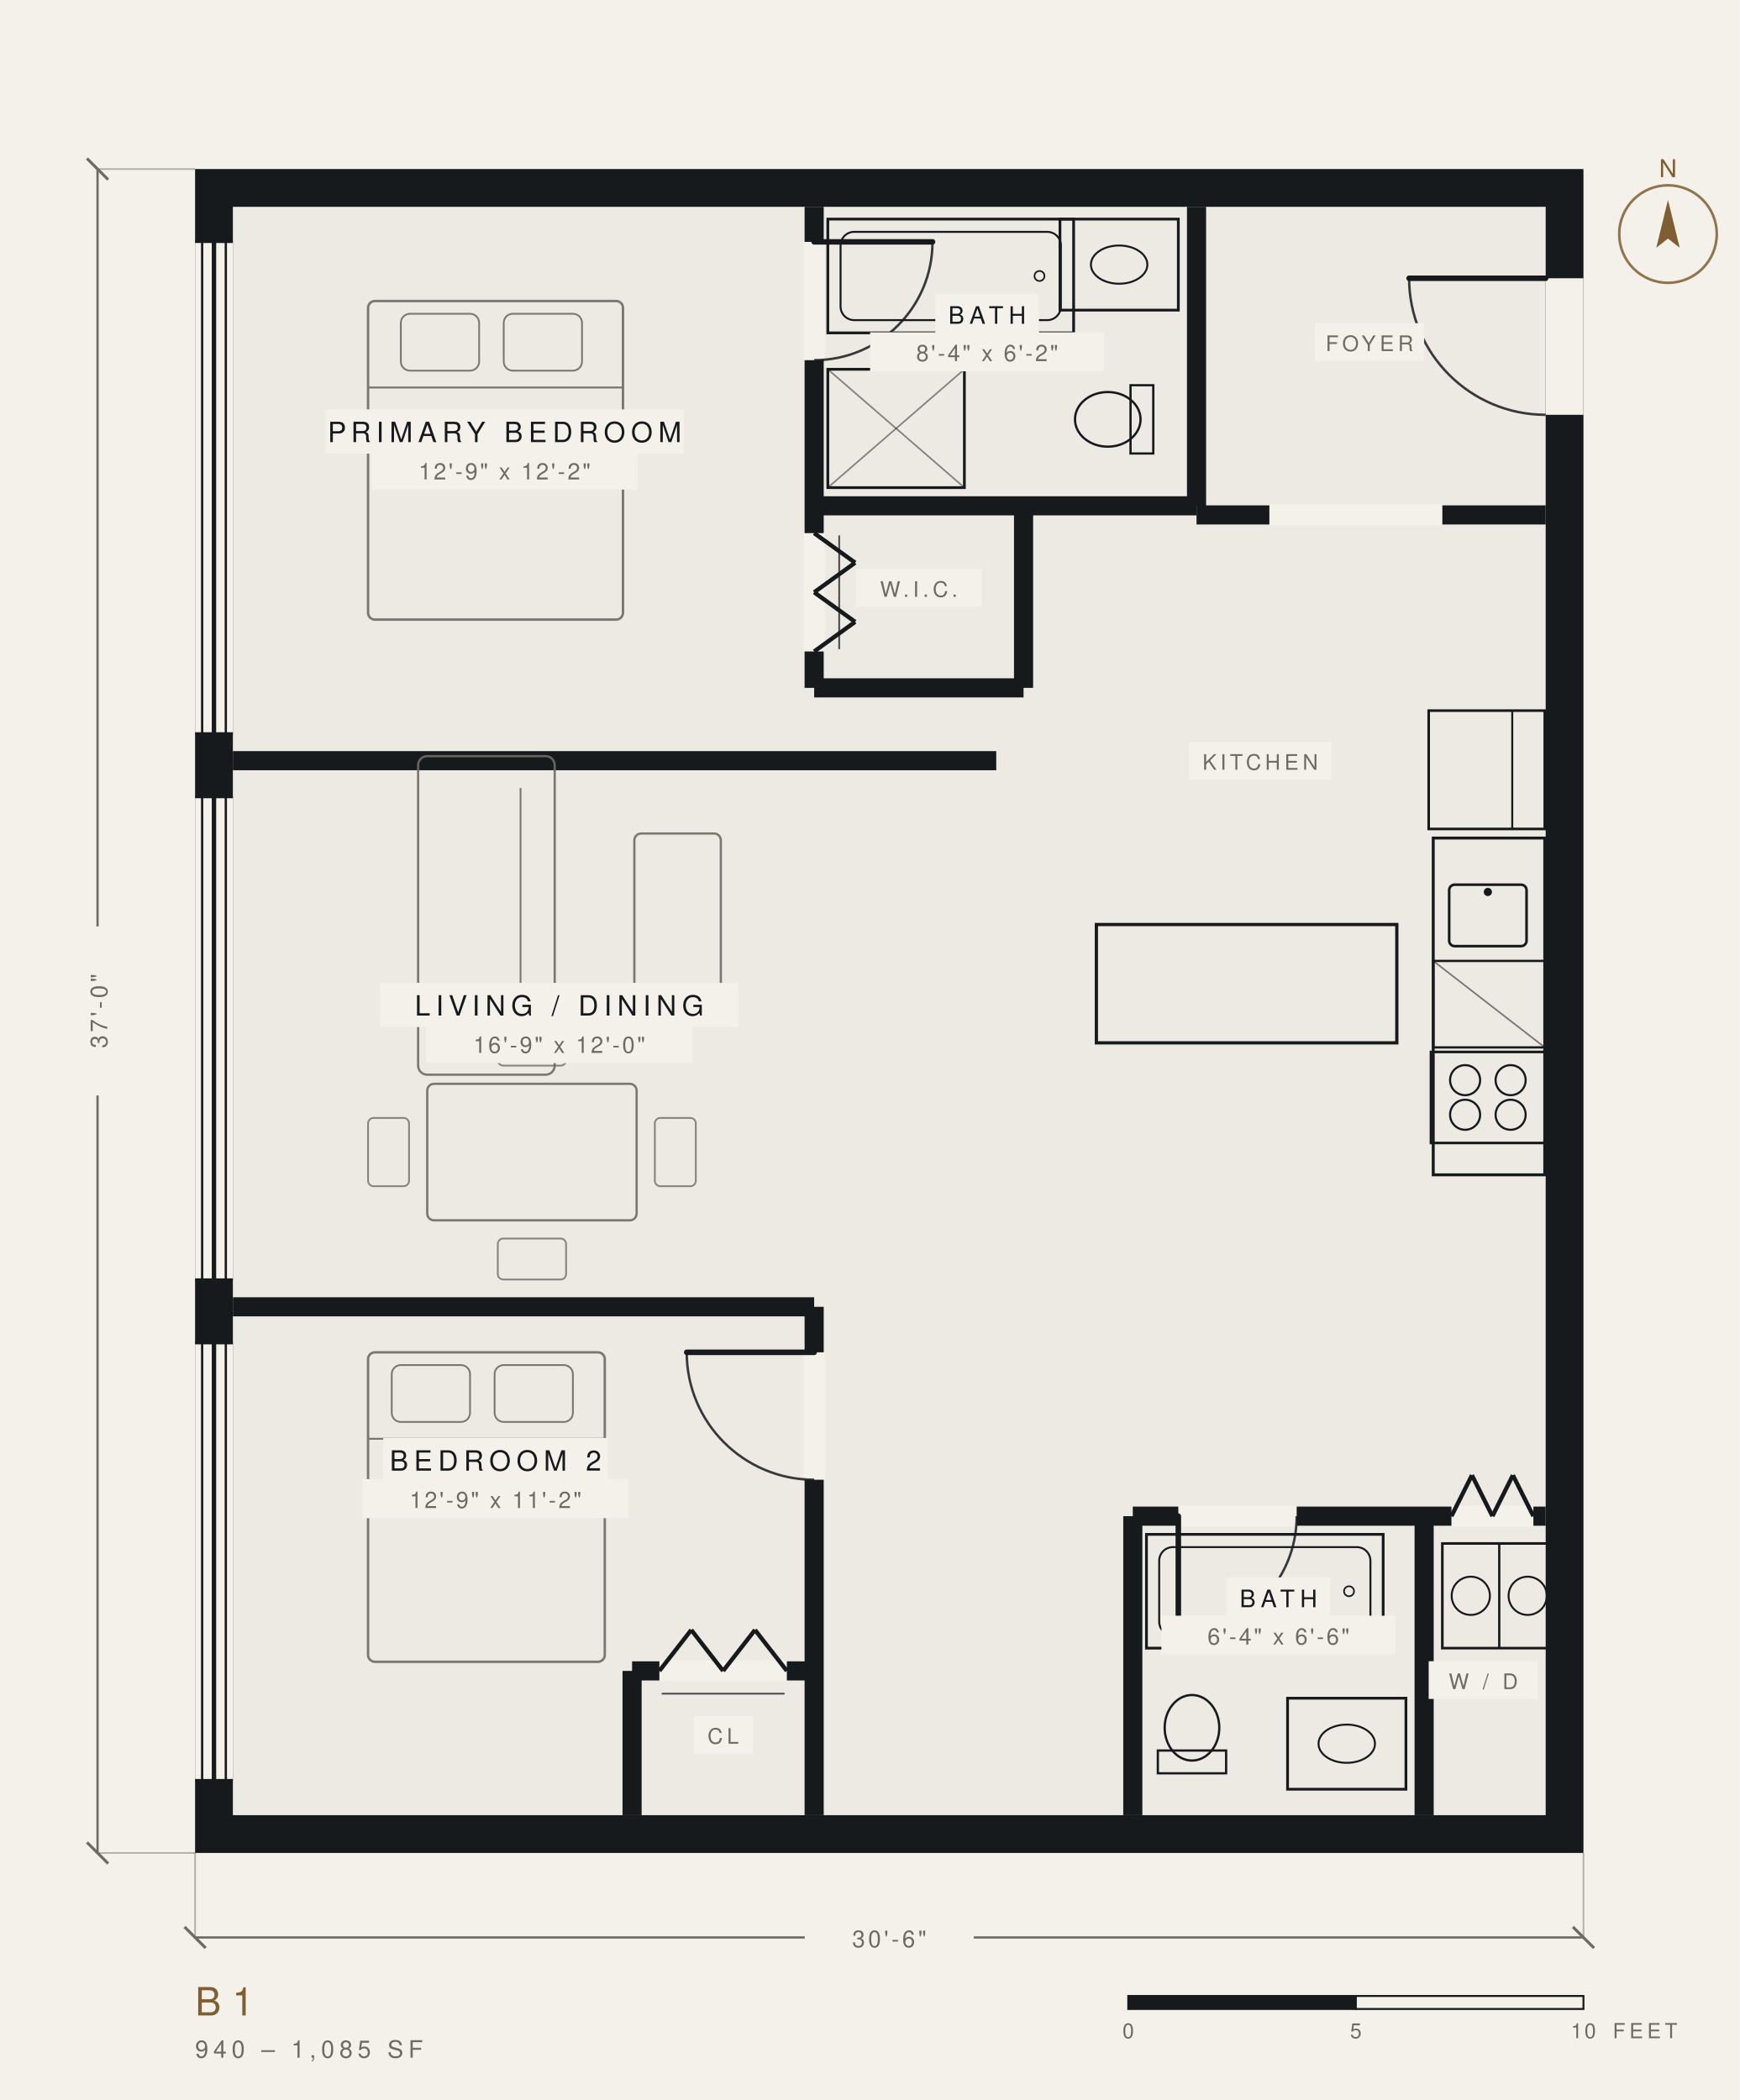
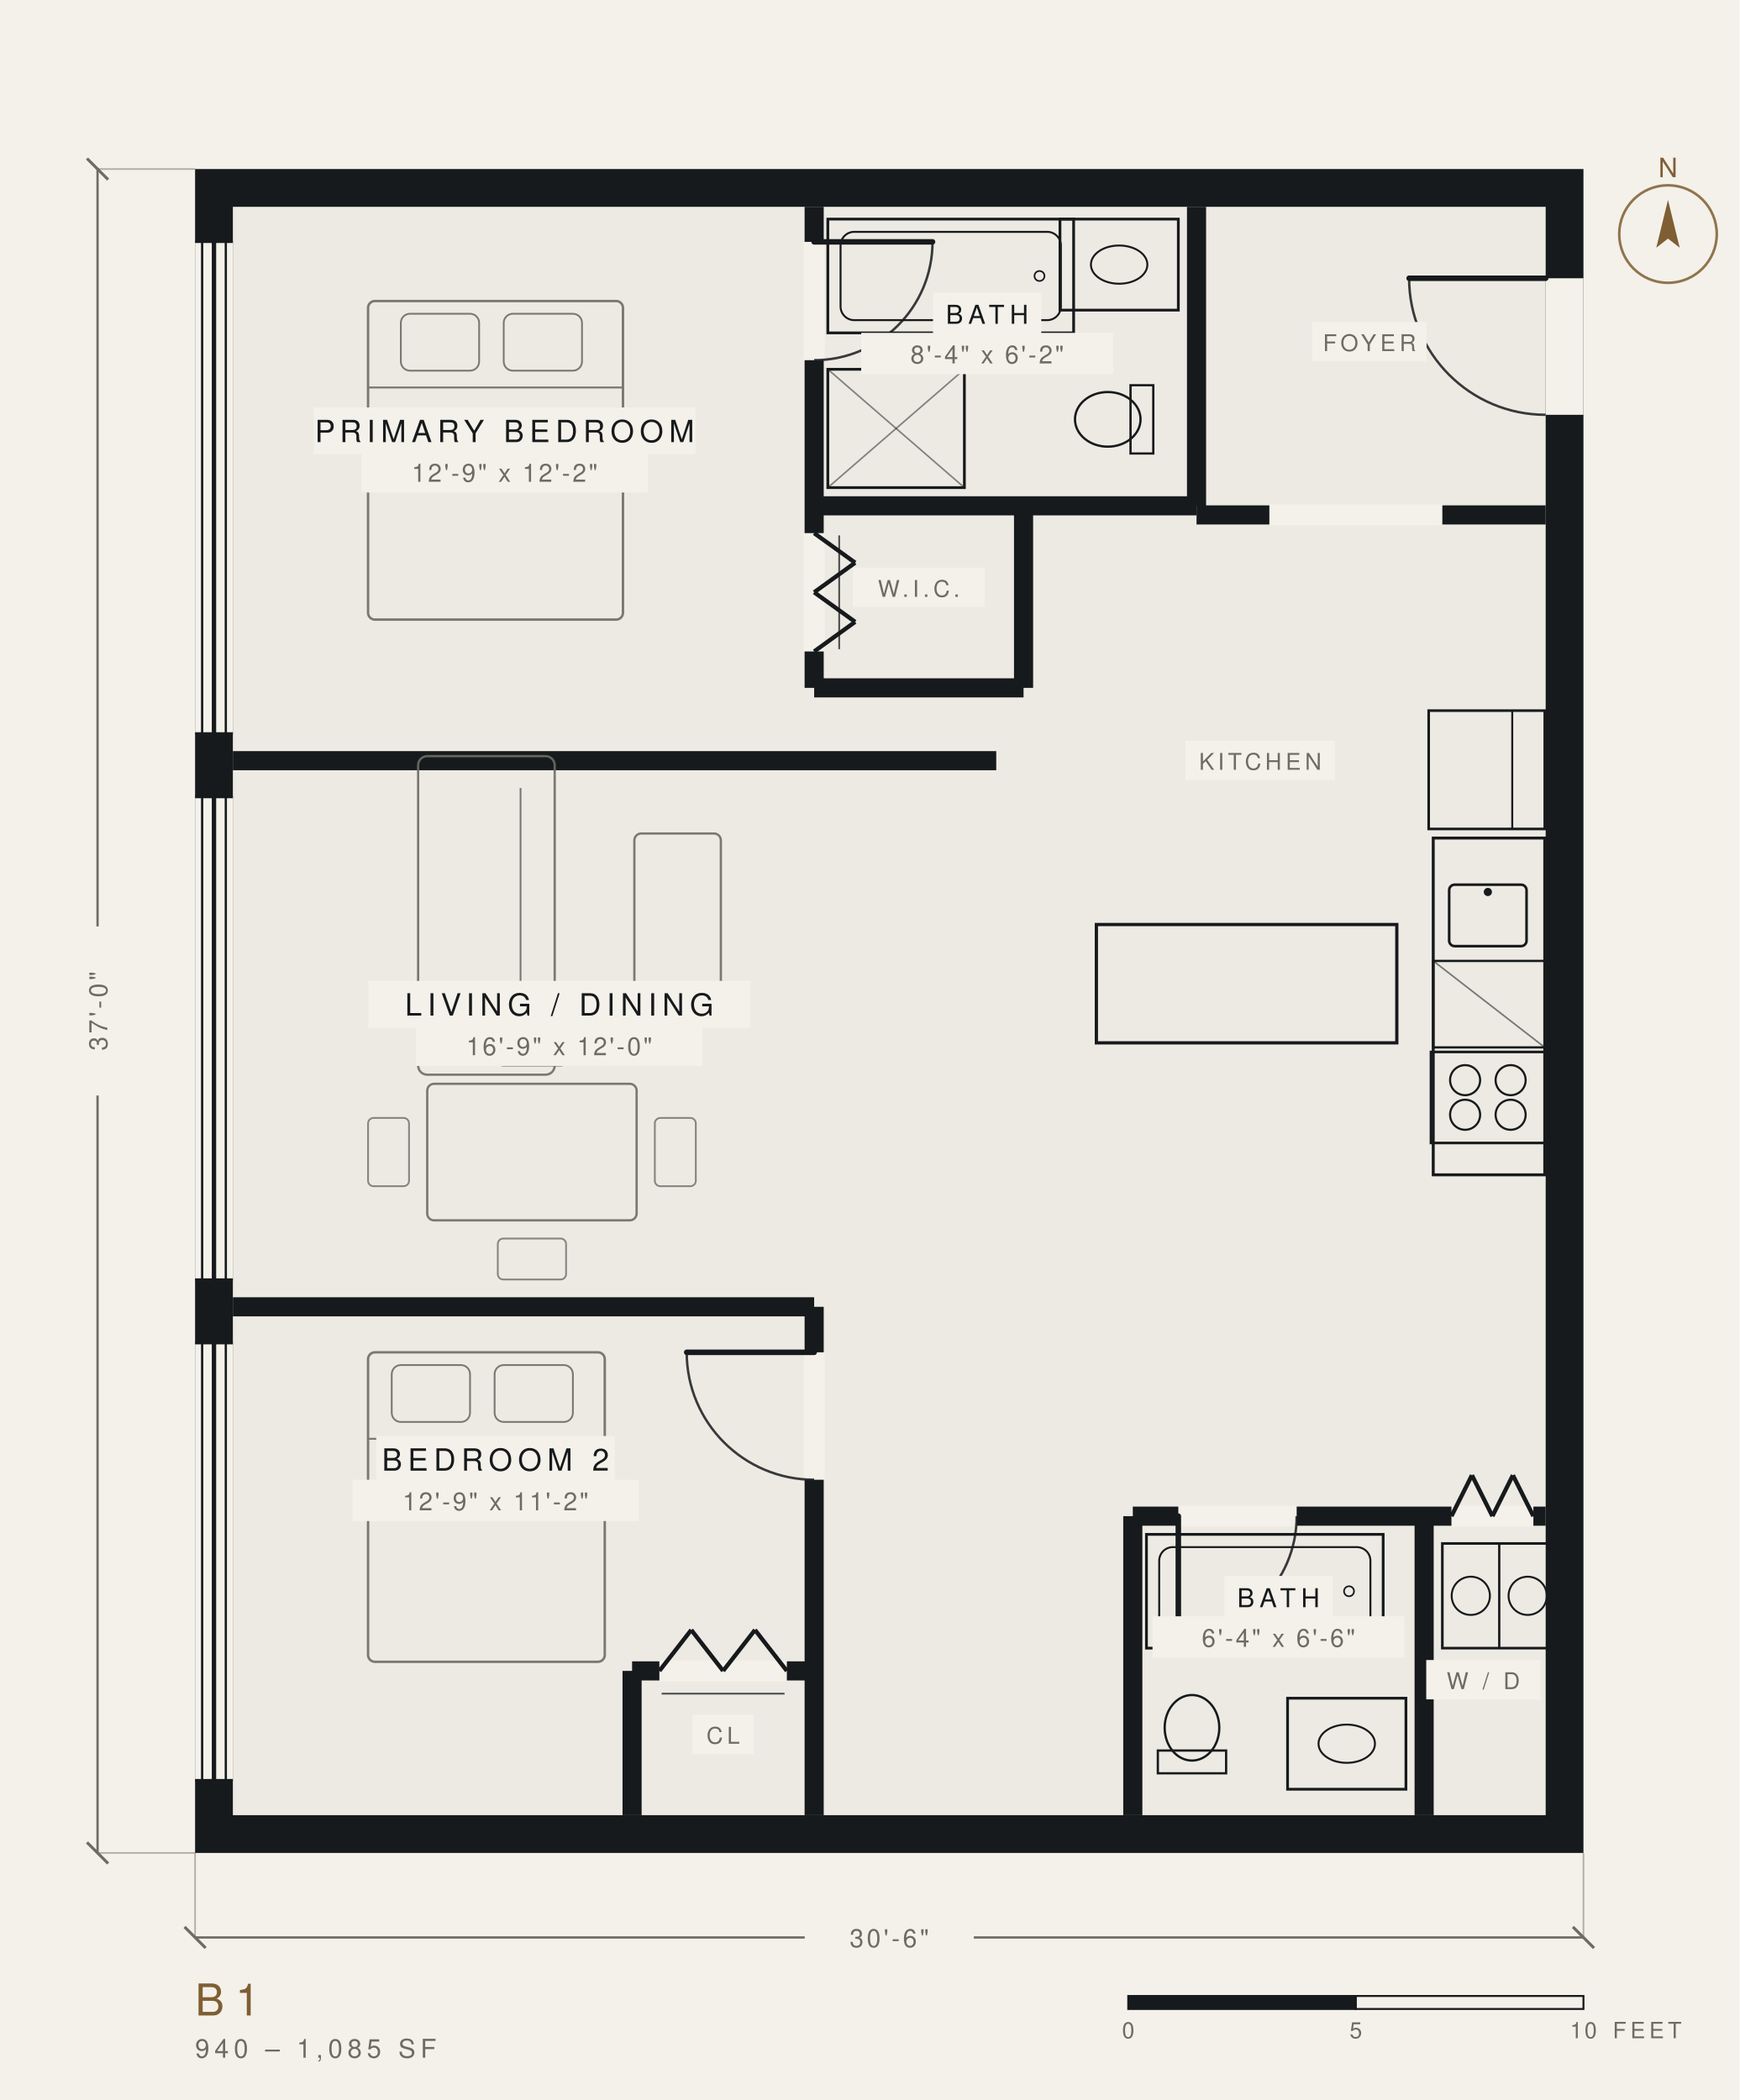
<svg xmlns="http://www.w3.org/2000/svg" viewBox="0 0 535.0 646.0" width="535.0" height="646.0" role="img" aria-label="B1 floor plan, Two Bedroom">
  <rect width="535.0" height="646.0" fill="#F4F1EA" />
  <g shape-rendering="geometricPrecision">
    <rect x="71.62" y="63.62" width="403.76" height="494.76" fill="#171A1C" opacity="0.035" />
    <path d="M 60.0 52.0 H 487.0 V 570.0 H 60.0 Z M 71.62 63.62 H 475.38 V 558.38 H 71.62 Z" fill="#171A1C" fill-rule="evenodd" />
    <rect x="247.46" y="63.62" width="5.88" height="147.98" fill="#171A1C" />
    <rect x="71.62" y="231.06" width="234.78" height="5.88" fill="#171A1C" />
    <rect x="250.4" y="152.66" width="117.6" height="5.88" fill="#171A1C" />
    <rect x="365.06" y="63.62" width="5.88" height="91.98" fill="#171A1C" />
    <rect x="311.86" y="155.6" width="5.88" height="56.0" fill="#171A1C" />
    <rect x="250.4" y="208.66" width="64.4" height="5.88" fill="#171A1C" />
    <rect x="368.0" y="155.46" width="107.38" height="5.88" fill="#171A1C" />
    <rect x="71.62" y="399.06" width="178.78" height="5.88" fill="#171A1C" />
    <rect x="247.46" y="402.0" width="5.88" height="156.38" fill="#171A1C" />
    <rect x="191.46" y="514.0" width="5.88" height="44.38" fill="#171A1C" />
    <rect x="194.4" y="511.06" width="56.0" height="5.88" fill="#171A1C" />
    <rect x="348.4" y="463.46" width="126.98" height="5.88" fill="#171A1C" />
    <rect x="345.46" y="466.4" width="5.88" height="91.98" fill="#171A1C" />
    <rect x="435.06" y="466.4" width="5.88" height="91.98" fill="#171A1C" />
    <rect x="60.0" y="74.4" width="11.62" height="151.2" fill="#F4F1EA" />
    <rect x="60.0" y="245.2" width="11.62" height="148.4" fill="#F4F1EA" />
    <rect x="60.0" y="413.2" width="11.62" height="134.4" fill="#F4F1EA" />
    <rect x="475.38" y="85.6" width="11.62" height="42.0" fill="#F4F1EA" />
    <rect x="247.18" y="74.4" width="6.44" height="36.4" fill="#F4F1EA" />
    <rect x="247.18" y="164.0" width="6.44" height="36.4" fill="#F4F1EA" />
    <rect x="390.4" y="155.18" width="53.2" height="6.44" fill="#F4F1EA" />
    <rect x="247.18" y="416.0" width="6.44" height="39.2" fill="#F4F1EA" />
    <rect x="202.8" y="510.78" width="39.2" height="6.44" fill="#F4F1EA" />
    <rect x="362.4" y="463.18" width="36.4" height="6.44" fill="#F4F1EA" />
    <rect x="446.4" y="463.18" width="25.2" height="6.44" fill="#F4F1EA" />
    <line x1="62.17" y1="74.4" x2="62.17" y2="225.6" stroke="#171A1C" stroke-width="0.7" />
    <line x1="65.81" y1="74.4" x2="65.81" y2="225.6" stroke="#171A1C" stroke-width="1.35" />
    <line x1="69.45" y1="74.4" x2="69.45" y2="225.6" stroke="#171A1C" stroke-width="0.7" />
    <line x1="60.0" y1="74.4" x2="71.62" y2="74.4" stroke="#171A1C" stroke-width="0.7" />
    <line x1="60.0" y1="225.6" x2="71.62" y2="225.6" stroke="#171A1C" stroke-width="0.7" />
    <line x1="62.17" y1="245.2" x2="62.17" y2="393.6" stroke="#171A1C" stroke-width="0.7" />
    <line x1="65.81" y1="245.2" x2="65.81" y2="393.6" stroke="#171A1C" stroke-width="1.35" />
    <line x1="69.45" y1="245.2" x2="69.45" y2="393.6" stroke="#171A1C" stroke-width="0.7" />
    <line x1="60.0" y1="245.2" x2="71.62" y2="245.2" stroke="#171A1C" stroke-width="0.7" />
    <line x1="60.0" y1="393.6" x2="71.62" y2="393.6" stroke="#171A1C" stroke-width="0.7" />
    <line x1="62.17" y1="413.2" x2="62.17" y2="547.6" stroke="#171A1C" stroke-width="0.7" />
    <line x1="65.81" y1="413.2" x2="65.81" y2="547.6" stroke="#171A1C" stroke-width="1.35" />
    <line x1="69.45" y1="413.2" x2="69.45" y2="547.6" stroke="#171A1C" stroke-width="0.7" />
    <line x1="60.0" y1="413.2" x2="71.62" y2="413.2" stroke="#171A1C" stroke-width="0.7" />
    <line x1="60.0" y1="547.6" x2="71.62" y2="547.6" stroke="#171A1C" stroke-width="0.7" />
    <path d="M 475.38 127.6 A 42.0 42.0 0 0 1 433.38 85.6" fill="none" stroke="#171A1C" stroke-width="0.75" opacity="0.85" />
    <line x1="475.38" y1="85.6" x2="433.38" y2="85.6" stroke="#171A1C" stroke-width="1.7" stroke-linecap="round" />
    <path d="M 250.4 110.8 A 36.4 36.4 0 0 0 286.8 74.4" fill="none" stroke="#171A1C" stroke-width="0.75" opacity="0.85" />
    <line x1="250.4" y1="74.4" x2="286.8" y2="74.4" stroke="#171A1C" stroke-width="1.7" stroke-linecap="round" />
    <line x1="250.4" y1="164.0" x2="263.0" y2="173.1" stroke="#171A1C" stroke-width="1.3" />
    <line x1="263.0" y1="173.1" x2="250.4" y2="182.2" stroke="#171A1C" stroke-width="1.3" />
    <line x1="250.4" y1="182.2" x2="263.0" y2="191.3" stroke="#171A1C" stroke-width="1.3" />
    <line x1="263.0" y1="191.3" x2="250.4" y2="200.4" stroke="#171A1C" stroke-width="1.3" />
    <path d="M 250.4 455.2 A 39.2 39.2 0 0 1 211.2 416.0" fill="none" stroke="#171A1C" stroke-width="0.75" opacity="0.85" />
    <line x1="250.4" y1="416.0" x2="211.2" y2="416.0" stroke="#171A1C" stroke-width="1.7" stroke-linecap="round" />
    <line x1="202.8" y1="514.0" x2="212.6" y2="501.4" stroke="#171A1C" stroke-width="1.3" />
    <line x1="212.6" y1="501.4" x2="222.4" y2="514.0" stroke="#171A1C" stroke-width="1.3" />
    <line x1="222.4" y1="514.0" x2="232.2" y2="501.4" stroke="#171A1C" stroke-width="1.3" />
    <line x1="232.2" y1="501.4" x2="242.0" y2="514.0" stroke="#171A1C" stroke-width="1.3" />
    <path d="M 398.8 466.4 A 36.4 36.4 0 0 1 362.4 502.8" fill="none" stroke="#171A1C" stroke-width="0.75" opacity="0.85" />
    <line x1="362.4" y1="466.4" x2="362.4" y2="502.8" stroke="#171A1C" stroke-width="1.7" stroke-linecap="round" />
    <line x1="446.4" y1="466.4" x2="452.7" y2="453.8" stroke="#171A1C" stroke-width="1.3" />
    <line x1="452.7" y1="453.8" x2="459.0" y2="466.4" stroke="#171A1C" stroke-width="1.3" />
    <line x1="459.0" y1="466.4" x2="465.3" y2="453.8" stroke="#171A1C" stroke-width="1.3" />
    <line x1="465.3" y1="453.8" x2="471.6" y2="466.4" stroke="#171A1C" stroke-width="1.3" />
    <line x1="258.1" y1="164.7" x2="258.1" y2="199.7" stroke="#171A1C" stroke-width="0.55" opacity="0.75" />
    <line x1="203.5" y1="521.0" x2="241.3" y2="521.0" stroke="#171A1C" stroke-width="0.55" opacity="0.75" />
    <rect x="439.4" y="218.6" width="35.7" height="36.4" fill="none" stroke="#171A1C" stroke-width="0.8" />
    <line x1="465.1" y1="218.6" x2="465.1" y2="255.0" stroke="#171A1C" stroke-width="0.6" />
    <rect x="440.8" y="257.8" width="34.3" height="103.6" fill="none" stroke="#171A1C" stroke-width="0.9" />
    <rect x="445.7" y="272.15" width="23.8" height="18.9" fill="none" stroke="#171A1C" stroke-width="0.8" rx="1.68" />
    <circle cx="457.6" cy="274.39" r="1.26" fill="#171A1C" />
    <rect x="440.8" y="295.6" width="34.3" height="26.6" fill="none" stroke="#171A1C" stroke-width="0.7" />
    <line x1="440.8" y1="295.6" x2="475.1" y2="322.2" stroke="#171A1C" stroke-width="0.5" opacity="0.55" />
    <rect x="440.1" y="323.6" width="35.0" height="28.0" fill="none" stroke="#171A1C" stroke-width="0.8" />
    <circle cx="450.6" cy="332.28" r="4.62" fill="none" stroke="#171A1C" stroke-width="0.65" />
    <circle cx="450.6" cy="342.92" r="4.62" fill="none" stroke="#171A1C" stroke-width="0.65" />
    <circle cx="464.6" cy="332.28" r="4.62" fill="none" stroke="#171A1C" stroke-width="0.65" />
    <circle cx="464.6" cy="342.92" r="4.62" fill="none" stroke="#171A1C" stroke-width="0.65" />
    <rect x="337.2" y="284.4" width="92.4" height="36.4" fill="none" stroke="#171A1C" stroke-width="1.0" />
    <rect x="254.6" y="67.4" width="75.6" height="35.0" fill="none" stroke="#171A1C" stroke-width="0.85" />
    <rect x="258.52" y="71.32" width="67.76" height="27.16" fill="none" stroke="#171A1C" stroke-width="0.6" rx="4.2" />
    <circle cx="319.7" cy="84.9" r="1.54" fill="none" stroke="#171A1C" stroke-width="0.5" />
    <rect x="326.0" y="67.4" width="36.4" height="28.0" fill="none" stroke="#171A1C" stroke-width="0.85" />
    <ellipse cx="344.2" cy="81.4" rx="8.68" ry="5.88" fill="none" stroke="#171A1C" stroke-width="0.6" />
    <rect x="254.6" y="113.6" width="42.0" height="36.4" fill="none" stroke="#171A1C" stroke-width="0.85" />
    <line x1="254.6" y1="113.6" x2="296.6" y2="150.0" stroke="#171A1C" stroke-width="0.5" opacity="0.5" />
    <line x1="296.6" y1="113.6" x2="254.6" y2="150.0" stroke="#171A1C" stroke-width="0.5" opacity="0.5" />
    <g transform="translate(342.8,129.0) rotate(90)">
      <rect x="-10.5" y="-11.9" width="21.0" height="7.0" fill="none" stroke="#171A1C" stroke-width="0.7" />
      <ellipse cx="0" cy="2.1" rx="8.4" ry="10.08" fill="none" stroke="#171A1C" stroke-width="0.7" />
    </g>
    <rect x="352.6" y="472.0" width="72.8" height="35.0" fill="none" stroke="#171A1C" stroke-width="0.85" />
    <rect x="356.52" y="475.92" width="64.96" height="27.16" fill="none" stroke="#171A1C" stroke-width="0.6" rx="4.2" />
    <circle cx="414.9" cy="489.5" r="1.54" fill="none" stroke="#171A1C" stroke-width="0.5" />
    <rect x="396.0" y="522.4" width="36.4" height="28.0" fill="none" stroke="#171A1C" stroke-width="0.85" />
    <ellipse cx="414.2" cy="536.4" rx="8.68" ry="5.88" fill="none" stroke="#171A1C" stroke-width="0.6" />
    <g transform="translate(366.6,533.6) rotate(180)">
      <rect x="-10.5" y="-11.9" width="21.0" height="7.0" fill="none" stroke="#171A1C" stroke-width="0.7" />
      <ellipse cx="0" cy="2.1" rx="8.4" ry="10.08" fill="none" stroke="#171A1C" stroke-width="0.7" />
    </g>
    <rect x="443.6" y="474.8" width="35.0" height="32.2" fill="none" stroke="#171A1C" stroke-width="0.8" />
    <line x1="461.1" y1="474.8" x2="461.1" y2="507.0" stroke="#171A1C" stroke-width="0.7" />
    <circle cx="452.35" cy="490.9" r="5.88" fill="none" stroke="#171A1C" stroke-width="0.6" />
    <circle cx="469.85" cy="490.9" r="5.88" fill="none" stroke="#171A1C" stroke-width="0.6" />
    <g transform="translate(152.4,141.6) rotate(0)" opacity="0.9">
      <rect x="-39.2" y="-49.0" width="78.4" height="98.0" rx="2.1" fill="none" stroke="#6E6B64" stroke-width="0.75" />
      <line x1="-39.2" y1="-22.4" x2="39.2" y2="-22.4" stroke="#6E6B64" stroke-width="0.6" />
      <rect x="-29.12" y="-45.08" width="24.08" height="17.5" rx="2.8" fill="none" stroke="#6E6B64" stroke-width="0.55" />
      <rect x="2.52" y="-45.08" width="24.08" height="17.5" rx="2.8" fill="none" stroke="#6E6B64" stroke-width="0.55" />
    </g>
    <g transform="translate(149.6,463.6) rotate(0)" opacity="0.9">
      <rect x="-36.4" y="-47.6" width="72.8" height="95.2" rx="2.1" fill="none" stroke="#6E6B64" stroke-width="0.75" />
      <line x1="-36.4" y1="-21.0" x2="36.4" y2="-21.0" stroke="#6E6B64" stroke-width="0.6" />
      <rect x="-29.12" y="-43.68" width="24.08" height="17.5" rx="2.8" fill="none" stroke="#6E6B64" stroke-width="0.55" />
      <rect x="2.52" y="-43.68" width="24.08" height="17.5" rx="2.8" fill="none" stroke="#6E6B64" stroke-width="0.55" />
    </g>
    <g transform="translate(149.6,281.6) rotate(90)" opacity="0.9">
      <rect x="-49.0" y="-21.0" width="98.0" height="42.0" rx="2.8" fill="none" stroke="#6E6B64" stroke-width="0.7" />
      <line x1="-39.2" y1="-10.5" x2="39.2" y2="-10.5" stroke="#6E6B64" stroke-width="0.55" />
    </g>
    <rect x="195.1" y="256.4" width="26.6" height="50.4" rx="2.1" fill="none" stroke="#6E6B64" stroke-width="0.7" opacity="0.9" />
    <rect x="131.4" y="333.4" width="64.4" height="42.0" rx="2.1" fill="none" stroke="#6E6B64" stroke-width="0.7" opacity="0.9" />
    <rect x="153.1" y="315.2" width="21.0" height="12.6" rx="1.68" fill="none" stroke="#6E6B64" stroke-width="0.55" opacity="0.8" />
    <rect x="153.1" y="381.0" width="21.0" height="12.6" rx="1.68" fill="none" stroke="#6E6B64" stroke-width="0.55" opacity="0.8" />
    <rect x="113.2" y="343.9" width="12.6" height="21.0" rx="1.68" fill="none" stroke="#6E6B64" stroke-width="0.55" opacity="0.8" />
    <rect x="201.4" y="343.9" width="12.6" height="21.0" rx="1.68" fill="none" stroke="#6E6B64" stroke-width="0.55" opacity="0.8" />
-     <rect x="100.1" y="125.94" width="110.2" height="13.6" fill="#F4F1EA" />
-     <text x="155.2" y="136.0" font-family="Jost, 'Helvetica Neue', Helvetica, Arial, sans-serif" font-size="8.6" fill="#171A1C" letter-spacing="1.7" text-anchor="middle" font-weight="500">PRIMARY BEDROOM</text>
-     <rect x="114.3" y="138.62" width="81.8" height="12.0" fill="#F4F1EA" />
-     <text x="155.2" y="147.5" font-family="Jost, 'Helvetica Neue', Helvetica, Arial, sans-serif" font-size="7" fill="#6E6B64" letter-spacing="0.7" text-anchor="middle" font-weight="400">12'-9" x 12'-2"</text>
-     <rect x="116.9" y="302.34" width="110.2" height="13.6" fill="#F4F1EA" />
-     <text x="172.0" y="312.4" font-family="Jost, 'Helvetica Neue', Helvetica, Arial, sans-serif" font-size="8.6" fill="#171A1C" letter-spacing="1.7" text-anchor="middle" font-weight="500">LIVING / DINING</text>
-     <rect x="131.1" y="315.02" width="81.8" height="12.0" fill="#F4F1EA" />
-     <text x="172.0" y="323.9" font-family="Jost, 'Helvetica Neue', Helvetica, Arial, sans-serif" font-size="7" fill="#6E6B64" letter-spacing="0.7" text-anchor="middle" font-weight="400">16'-9" x 12'-0"</text>
-     <rect x="117.88" y="442.34" width="69.04" height="13.6" fill="#F4F1EA" />
-     <text x="152.4" y="452.4" font-family="Jost, 'Helvetica Neue', Helvetica, Arial, sans-serif" font-size="8.6" fill="#171A1C" letter-spacing="1.7" text-anchor="middle" font-weight="500">BEDROOM 2</text>
-     <rect x="111.5" y="455.02" width="81.8" height="12.0" fill="#F4F1EA" />
-     <text x="152.4" y="463.9" font-family="Jost, 'Helvetica Neue', Helvetica, Arial, sans-serif" font-size="7" fill="#6E6B64" letter-spacing="0.7" text-anchor="middle" font-weight="400">12'-9" x 11'-2"</text>
-     <rect x="365.64" y="228.22" width="43.92" height="11.6" fill="#F4F1EA" />
-     <text x="387.6" y="236.8" font-family="Jost, 'Helvetica Neue', Helvetica, Arial, sans-serif" font-size="6.6" fill="#6E6B64" letter-spacing="1.2" text-anchor="middle" font-weight="500">KITCHEN</text>
-     <rect x="287.67" y="90.42" width="31.86" height="12.4" fill="#F4F1EA" />
-     <text x="303.6" y="99.6" font-family="Jost, 'Helvetica Neue', Helvetica, Arial, sans-serif" font-size="7.4" fill="#171A1C" letter-spacing="1.7" text-anchor="middle" font-weight="500">BATH</text>
-     <rect x="267.6" y="102.22" width="72.0" height="12.0" fill="#F4F1EA" />
-     <text x="303.6" y="111.1" font-family="Jost, 'Helvetica Neue', Helvetica, Arial, sans-serif" font-size="7" fill="#6E6B64" letter-spacing="0.7" text-anchor="middle" font-weight="400">8'-4" x 6'-2"</text>
-     <rect x="377.27" y="485.22" width="31.86" height="12.4" fill="#F4F1EA" />
-     <text x="393.2" y="494.4" font-family="Jost, 'Helvetica Neue', Helvetica, Arial, sans-serif" font-size="7.4" fill="#171A1C" letter-spacing="1.7" text-anchor="middle" font-weight="500">BATH</text>
-     <rect x="357.2" y="497.02" width="72.0" height="12.0" fill="#F4F1EA" />
-     <text x="393.2" y="505.9" font-family="Jost, 'Helvetica Neue', Helvetica, Arial, sans-serif" font-size="7" fill="#6E6B64" letter-spacing="0.7" text-anchor="middle" font-weight="400">6'-4" x 6'-6"</text>
-     <rect x="263.22" y="175.02" width="38.76" height="11.6" fill="#F4F1EA" />
-     <text x="282.6" y="183.6" font-family="Jost, 'Helvetica Neue', Helvetica, Arial, sans-serif" font-size="6.6" fill="#6E6B64" letter-spacing="1.2" text-anchor="middle" font-weight="500">W.I.C.</text>
-     <rect x="213.34" y="527.82" width="18.12" height="11.6" fill="#F4F1EA" />
-     <text x="222.4" y="536.4" font-family="Jost, 'Helvetica Neue', Helvetica, Arial, sans-serif" font-size="6.6" fill="#6E6B64" letter-spacing="1.2" text-anchor="middle" font-weight="500">CL</text>
-     <rect x="404.4" y="99.42" width="33.6" height="11.6" fill="#F4F1EA" />
-     <text x="421.2" y="108.0" font-family="Jost, 'Helvetica Neue', Helvetica, Arial, sans-serif" font-size="6.6" fill="#6E6B64" letter-spacing="1.2" text-anchor="middle" font-weight="500">FOYER</text>
-     <rect x="439.4" y="511.02" width="33.6" height="11.6" fill="#F4F1EA" />
-     <text x="456.2" y="519.6" font-family="Jost, 'Helvetica Neue', Helvetica, Arial, sans-serif" font-size="6.6" fill="#6E6B64" letter-spacing="1.2" text-anchor="middle" font-weight="500">W / D</text>
+     <rect x="96.5" y="125.34" width="117.4" height="14.4" fill="#F4F1EA" />
+     <text x="155.2" y="136.0" font-family="Jost, 'Helvetica Neue', Helvetica, Arial, sans-serif" font-size="9.4" fill="#171A1C" letter-spacing="1.7" text-anchor="middle" font-weight="500">PRIMARY BEDROOM</text>
+     <rect x="111.15" y="138.8" width="88.1" height="12.7" fill="#F4F1EA" />
+     <text x="155.2" y="148.2" font-family="Jost, 'Helvetica Neue', Helvetica, Arial, sans-serif" font-size="7.7" fill="#6E6B64" letter-spacing="0.7" text-anchor="middle" font-weight="400">12'-9" x 12'-2"</text>
+     <rect x="113.3" y="301.74" width="117.4" height="14.4" fill="#F4F1EA" />
+     <text x="172.0" y="312.4" font-family="Jost, 'Helvetica Neue', Helvetica, Arial, sans-serif" font-size="9.4" fill="#171A1C" letter-spacing="1.7" text-anchor="middle" font-weight="500">LIVING / DINING</text>
+     <rect x="127.95" y="315.2" width="88.1" height="12.7" fill="#F4F1EA" />
+     <text x="172.0" y="324.6" font-family="Jost, 'Helvetica Neue', Helvetica, Arial, sans-serif" font-size="7.7" fill="#6E6B64" letter-spacing="0.7" text-anchor="middle" font-weight="400">16'-9" x 12'-0"</text>
+     <rect x="115.72" y="441.74" width="73.36" height="14.4" fill="#F4F1EA" />
+     <text x="152.4" y="452.4" font-family="Jost, 'Helvetica Neue', Helvetica, Arial, sans-serif" font-size="9.4" fill="#171A1C" letter-spacing="1.7" text-anchor="middle" font-weight="500">BEDROOM 2</text>
+     <rect x="108.35" y="455.2" width="88.1" height="12.7" fill="#F4F1EA" />
+     <text x="152.4" y="464.6" font-family="Jost, 'Helvetica Neue', Helvetica, Arial, sans-serif" font-size="7.7" fill="#6E6B64" letter-spacing="0.7" text-anchor="middle" font-weight="400">12'-9" x 11'-2"</text>
+     <rect x="364.59" y="227.85" width="46.02" height="12.1" fill="#F4F1EA" />
+     <text x="387.6" y="236.8" font-family="Jost, 'Helvetica Neue', Helvetica, Arial, sans-serif" font-size="7.1" fill="#6E6B64" letter-spacing="1.2" text-anchor="middle" font-weight="500">KITCHEN</text>
+     <rect x="286.95" y="89.98" width="33.3" height="13.0" fill="#F4F1EA" />
+     <text x="303.6" y="99.6" font-family="Jost, 'Helvetica Neue', Helvetica, Arial, sans-serif" font-size="8.0" fill="#171A1C" letter-spacing="1.7" text-anchor="middle" font-weight="500">BATH</text>
+     <rect x="264.87" y="102.4" width="77.46" height="12.7" fill="#F4F1EA" />
+     <text x="303.6" y="111.8" font-family="Jost, 'Helvetica Neue', Helvetica, Arial, sans-serif" font-size="7.7" fill="#6E6B64" letter-spacing="0.7" text-anchor="middle" font-weight="400">8'-4" x 6'-2"</text>
+     <rect x="376.55" y="484.78" width="33.3" height="13.0" fill="#F4F1EA" />
+     <text x="393.2" y="494.4" font-family="Jost, 'Helvetica Neue', Helvetica, Arial, sans-serif" font-size="8.0" fill="#171A1C" letter-spacing="1.7" text-anchor="middle" font-weight="500">BATH</text>
+     <rect x="354.47" y="497.2" width="77.46" height="12.7" fill="#F4F1EA" />
+     <text x="393.2" y="506.6" font-family="Jost, 'Helvetica Neue', Helvetica, Arial, sans-serif" font-size="7.7" fill="#6E6B64" letter-spacing="0.7" text-anchor="middle" font-weight="400">6'-4" x 6'-6"</text>
+     <rect x="262.32" y="174.65" width="40.56" height="12.1" fill="#F4F1EA" />
+     <text x="282.6" y="183.6" font-family="Jost, 'Helvetica Neue', Helvetica, Arial, sans-serif" font-size="7.1" fill="#6E6B64" letter-spacing="1.2" text-anchor="middle" font-weight="500">W.I.C.</text>
+     <rect x="213.04" y="527.45" width="18.72" height="12.1" fill="#F4F1EA" />
+     <text x="222.4" y="536.4" font-family="Jost, 'Helvetica Neue', Helvetica, Arial, sans-serif" font-size="7.1" fill="#6E6B64" letter-spacing="1.2" text-anchor="middle" font-weight="500">CL</text>
+     <rect x="403.65" y="99.05" width="35.1" height="12.1" fill="#F4F1EA" />
+     <text x="421.2" y="108.0" font-family="Jost, 'Helvetica Neue', Helvetica, Arial, sans-serif" font-size="7.1" fill="#6E6B64" letter-spacing="1.2" text-anchor="middle" font-weight="500">FOYER</text>
+     <rect x="438.65" y="510.65" width="35.1" height="12.1" fill="#F4F1EA" />
+     <text x="456.2" y="519.6" font-family="Jost, 'Helvetica Neue', Helvetica, Arial, sans-serif" font-size="7.1" fill="#6E6B64" letter-spacing="1.2" text-anchor="middle" font-weight="500">W / D</text>
    <line x1="60.0" y1="596.0" x2="487.0" y2="596.0" stroke="#6E6B64" stroke-width="0.7" />
    <line x1="56.75" y1="592.75" x2="63.25" y2="599.25" stroke="#6E6B64" stroke-width="0.9" />
    <line x1="483.75" y1="592.75" x2="490.25" y2="599.25" stroke="#6E6B64" stroke-width="0.9" />
    <line x1="60.0" y1="596.0" x2="60.0" y2="570.0" stroke="#6E6B64" stroke-width="0.5" opacity="0.5" />
    <line x1="487.0" y1="596.0" x2="487.0" y2="570.0" stroke="#6E6B64" stroke-width="0.5" opacity="0.5" />
    <rect x="247.5" y="590.5" width="52" height="10" fill="#F4F1EA" />
-     <text x="273.5" y="599.0" font-family="Jost, 'Helvetica Neue', Helvetica, Arial, sans-serif" font-size="7.2" fill="#6E6B64" letter-spacing="0.9" text-anchor="middle" font-weight="400">30'-6"</text>
+     <text x="273.5" y="599.0" font-family="Jost, 'Helvetica Neue', Helvetica, Arial, sans-serif" font-size="7.8" fill="#6E6B64" letter-spacing="0.9" text-anchor="middle" font-weight="400">30'-6"</text>
    <line x1="30.0" y1="52.0" x2="30.0" y2="570.0" stroke="#6E6B64" stroke-width="0.7" />
    <line x1="26.75" y1="48.75" x2="33.25" y2="55.25" stroke="#6E6B64" stroke-width="0.9" />
    <line x1="26.75" y1="566.75" x2="33.25" y2="573.25" stroke="#6E6B64" stroke-width="0.9" />
    <line x1="30.0" y1="52.0" x2="60.0" y2="52.0" stroke="#6E6B64" stroke-width="0.5" opacity="0.5" />
    <line x1="30.0" y1="570.0" x2="60.0" y2="570.0" stroke="#6E6B64" stroke-width="0.5" opacity="0.5" />
    <rect x="24.5" y="285.0" width="10" height="52" fill="#F4F1EA" />
-     <text x="33.0" y="311.0" font-family="Jost, 'Helvetica Neue', Helvetica, Arial, sans-serif" font-size="7.2" fill="#6E6B64" letter-spacing="0.9" text-anchor="middle" font-weight="400" transform="rotate(-90 33.0 311.0)">37'-0"</text>
+     <text x="33.0" y="311.0" font-family="Jost, 'Helvetica Neue', Helvetica, Arial, sans-serif" font-size="7.8" fill="#6E6B64" letter-spacing="0.9" text-anchor="middle" font-weight="400" transform="rotate(-90 33.0 311.0)">37'-0"</text>
    <g transform="translate(513.0,72)">
      <circle cx="0" cy="0" r="15" fill="none" stroke="#7F5E33" stroke-width="0.8" opacity="0.85" />
      <path d="M 0 -10.5 L 3.6 4.2 L 0 1.4 L -3.6 4.2 Z" fill="#7F5E33" />
-       <text x="0" y="-17.5" font-family="Jost, 'Helvetica Neue', Helvetica, Arial, sans-serif" font-size="7.6" fill="#7F5E33" letter-spacing="1.4" text-anchor="middle" font-weight="500">N</text>
+       <text x="0" y="-17.5" font-family="Jost, 'Helvetica Neue', Helvetica, Arial, sans-serif" font-size="8.2" fill="#7F5E33" letter-spacing="1.4" text-anchor="middle" font-weight="500">N</text>
    </g>
-     <text x="60" y="620.0" font-family="Jost, 'Helvetica Neue', Helvetica, Arial, sans-serif" font-size="12" fill="#7F5E33" letter-spacing="3.4" font-weight="500">B1</text>
-     <text x="60" y="633.0" font-family="Jost, 'Helvetica Neue', Helvetica, Arial, sans-serif" font-size="7.4" fill="#6E6B64" letter-spacing="1.5">940 – 1,085 SF</text>
+     <text x="60" y="620.0" font-family="Jost, 'Helvetica Neue', Helvetica, Arial, sans-serif" font-size="13.5" fill="#7F5E33" letter-spacing="3.4" font-weight="500">B1</text>
+     <text x="60" y="633.0" font-family="Jost, 'Helvetica Neue', Helvetica, Arial, sans-serif" font-size="8" fill="#6E6B64" letter-spacing="1.5">940 – 1,085 SF</text>
    <rect x="347.0" y="614.0" width="70.0" height="4.0" fill="#171A1C" stroke="#171A1C" stroke-width="0.6" />
    <rect x="417.0" y="614.0" width="70.0" height="4.0" fill="#F4F1EA" stroke="#171A1C" stroke-width="0.6" />
-     <text x="347.0" y="627.0" font-family="Jost, 'Helvetica Neue', Helvetica, Arial, sans-serif" font-size="6.4" fill="#6E6B64" letter-spacing="0.6" text-anchor="middle">0</text>
-     <text x="417.0" y="627.0" font-family="Jost, 'Helvetica Neue', Helvetica, Arial, sans-serif" font-size="6.4" fill="#6E6B64" letter-spacing="0.6" text-anchor="middle">5</text>
-     <text x="487.0" y="627.0" font-family="Jost, 'Helvetica Neue', Helvetica, Arial, sans-serif" font-size="6.4" fill="#6E6B64" letter-spacing="0.6" text-anchor="middle">10</text>
-     <text x="496.0" y="627.0" font-family="Jost, 'Helvetica Neue', Helvetica, Arial, sans-serif" font-size="6.4" fill="#6E6B64" letter-spacing="1.2">FEET</text>
+     <text x="347.0" y="627.0" font-family="Jost, 'Helvetica Neue', Helvetica, Arial, sans-serif" font-size="6.9" fill="#6E6B64" letter-spacing="0.6" text-anchor="middle">0</text>
+     <text x="417.0" y="627.0" font-family="Jost, 'Helvetica Neue', Helvetica, Arial, sans-serif" font-size="6.9" fill="#6E6B64" letter-spacing="0.6" text-anchor="middle">5</text>
+     <text x="487.0" y="627.0" font-family="Jost, 'Helvetica Neue', Helvetica, Arial, sans-serif" font-size="6.9" fill="#6E6B64" letter-spacing="0.6" text-anchor="middle">10</text>
+     <text x="496.0" y="627.0" font-family="Jost, 'Helvetica Neue', Helvetica, Arial, sans-serif" font-size="6.9" fill="#6E6B64" letter-spacing="1.2">FEET</text>
  </g>
</svg>
